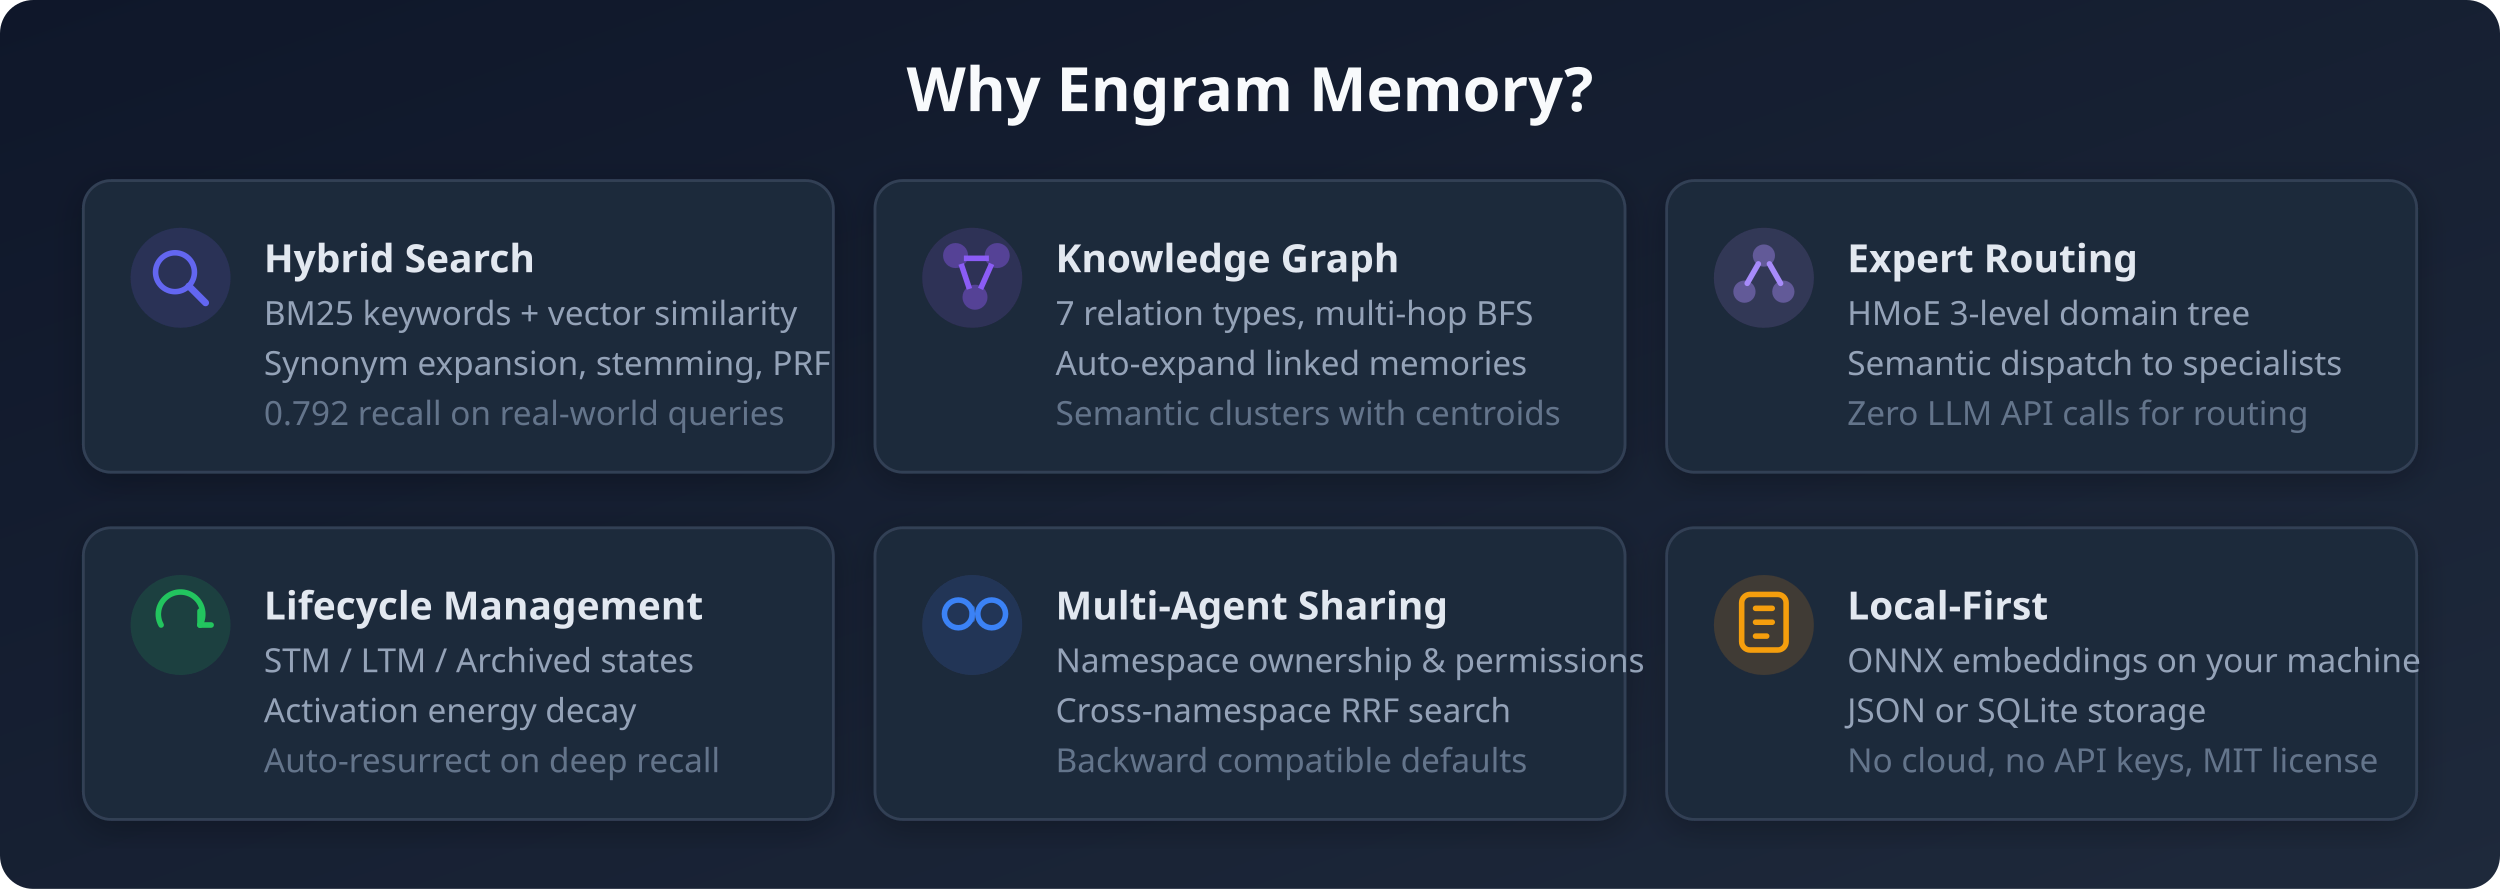
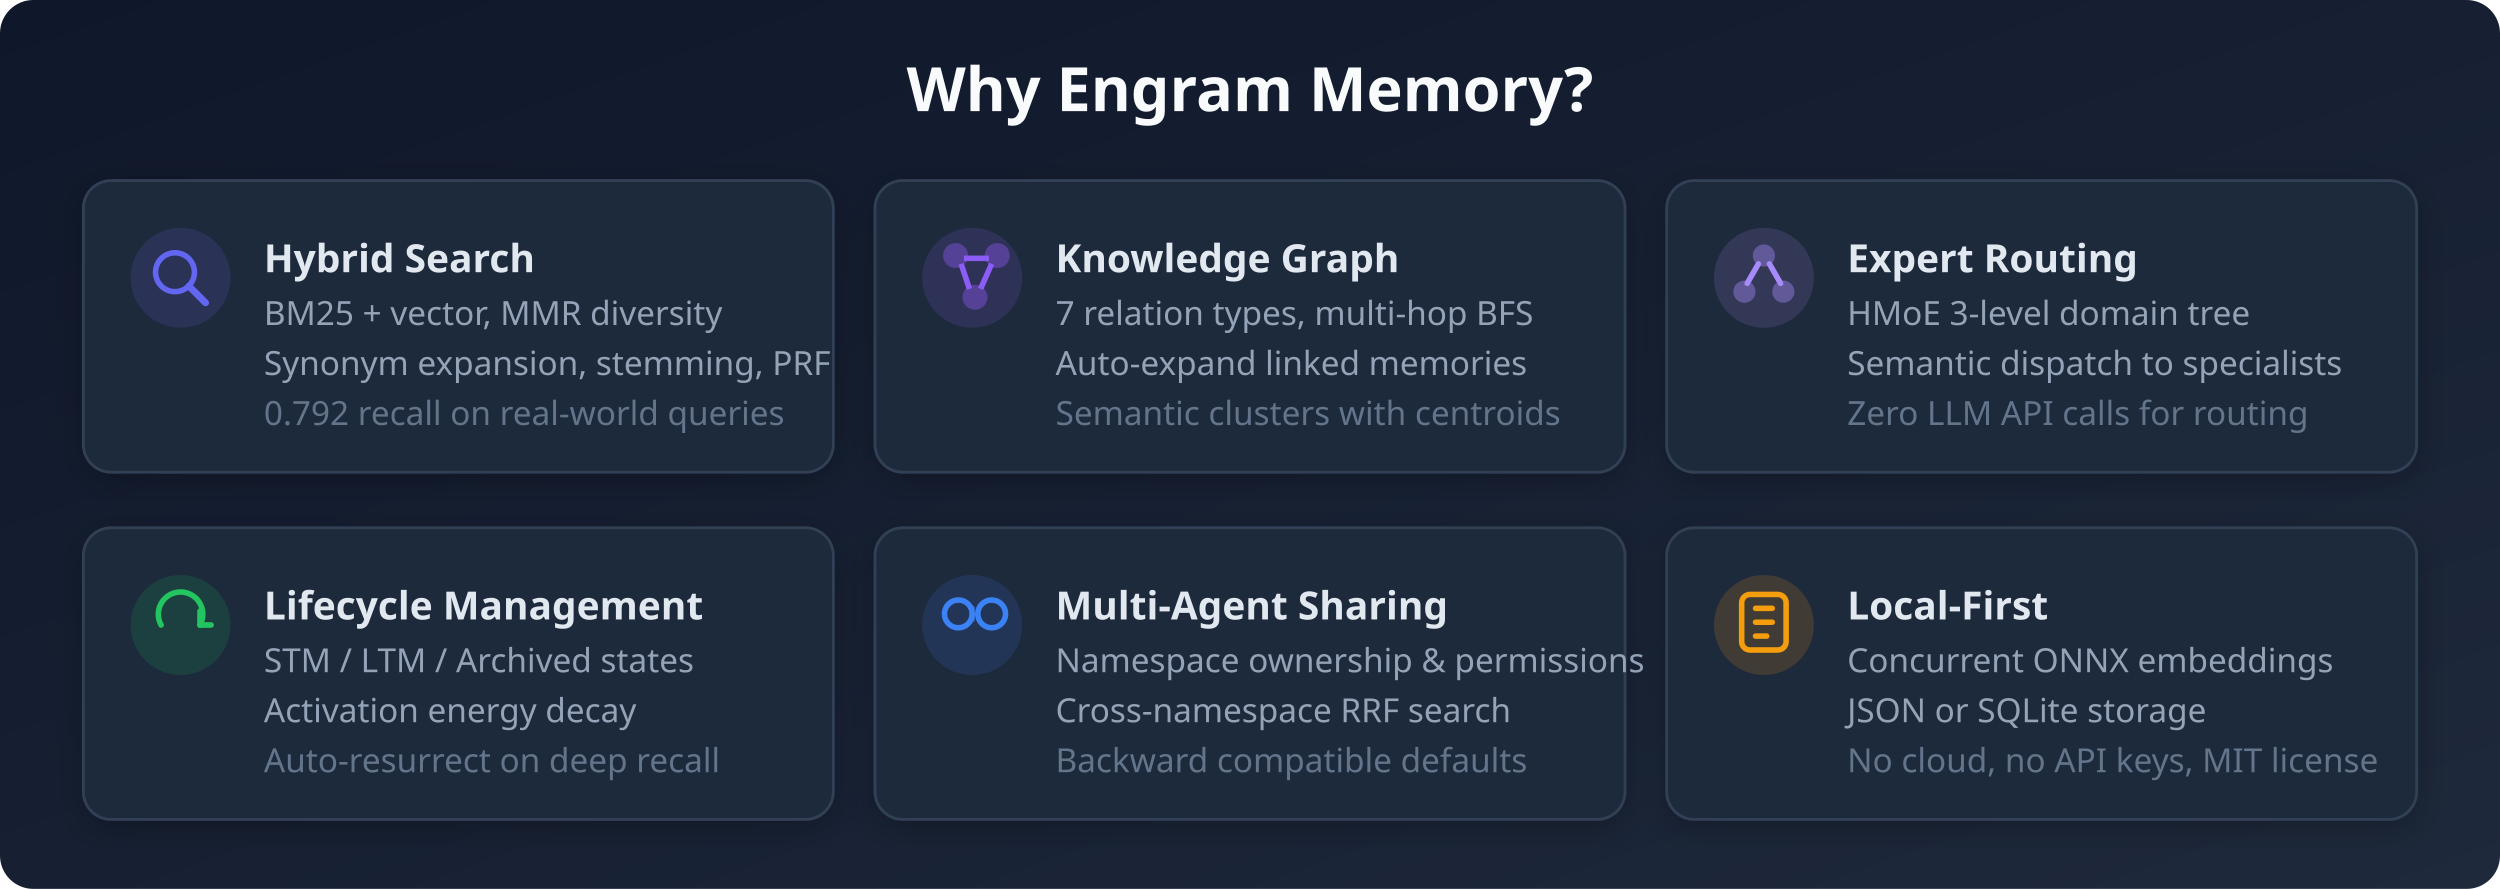
<svg xmlns="http://www.w3.org/2000/svg" viewBox="0 0 900 320">
  <defs>
    <linearGradient id="bg3" x1="0%" y1="0%" x2="100%" y2="100%">
      <stop offset="0%" style="stop-color:#0f172a" />
      <stop offset="100%" style="stop-color:#1e293b" />
    </linearGradient>
    <filter id="sh2">
      <feDropShadow dx="0" dy="3" stdDeviation="6" flood-color="#000" flood-opacity="0.25" />
    </filter>
  </defs>
  <rect width="900" height="320" rx="12" fill="url(#bg3)" />
  <text x="450" y="40" text-anchor="middle" font-family="system-ui, sans-serif" font-size="22" font-weight="700" fill="#f8fafc">Why Engram Memory?</text>
  <g transform="translate(30, 65)" filter="url(#sh2)">
    <rect width="270" height="105" rx="10" fill="#1e293b" stroke="#334155" stroke-width="1" />
    <circle cx="35" cy="35" r="18" fill="#6366f1" opacity="0.15" />
    <g transform="translate(24, 24)" stroke="#6366f1" stroke-width="2" fill="none" stroke-linecap="round">
      <circle cx="9" cy="9" r="7" />
      <line x1="14" y1="14" x2="20" y2="20" stroke-width="2.5" />
    </g>
    <text x="65" y="33" font-family="system-ui, sans-serif" font-size="14" font-weight="600" fill="#e2e8f0">Hybrid Search</text>
-     <text x="65" y="52" font-family="system-ui, sans-serif" font-size="12" fill="#94a3b8">BM25 keywords + vector similarity</text>
+     <text x="65" y="52" font-family="system-ui, sans-serif" font-size="12" fill="#94a3b8">BM25 + vector, MMR diversity</text>
    <text x="65" y="70" font-family="system-ui, sans-serif" font-size="12" fill="#94a3b8">Synonym expansion, stemming, PRF</text>
    <text x="65" y="88" font-family="system-ui, sans-serif" font-size="12" fill="#64748b">0.792 recall on real-world queries</text>
  </g>
  <g transform="translate(315, 65)" filter="url(#sh2)">
    <rect width="270" height="105" rx="10" fill="#1e293b" stroke="#334155" stroke-width="1" />
    <circle cx="35" cy="35" r="18" fill="#8b5cf6" opacity="0.15" />
    <g transform="translate(24, 22)" stroke="#8b5cf6" stroke-width="2" fill="none">
      <circle cx="5" cy="5" r="3.5" fill="#8b5cf6" opacity="0.4" />
      <circle cx="20" cy="5" r="3.5" fill="#8b5cf6" opacity="0.4" />
      <circle cx="12" cy="20" r="3.5" fill="#8b5cf6" opacity="0.4" />
      <line x1="8" y1="6" x2="17" y2="6" />
      <line x1="7" y1="8" x2="10" y2="17" />
      <line x1="18" y1="8" x2="14" y2="17" />
    </g>
    <text x="65" y="33" font-family="system-ui, sans-serif" font-size="14" font-weight="600" fill="#e2e8f0">Knowledge Graph</text>
    <text x="65" y="52" font-family="system-ui, sans-serif" font-size="12" fill="#94a3b8">7 relation types, multi-hop BFS</text>
    <text x="65" y="70" font-family="system-ui, sans-serif" font-size="12" fill="#94a3b8">Auto-expand linked memories</text>
    <text x="65" y="88" font-family="system-ui, sans-serif" font-size="12" fill="#64748b">Semantic clusters with centroids</text>
  </g>
  <g transform="translate(600, 65)" filter="url(#sh2)">
    <rect width="270" height="105" rx="10" fill="#1e293b" stroke="#334155" stroke-width="1" />
    <circle cx="35" cy="35" r="18" fill="#a78bfa" opacity="0.15" />
    <g transform="translate(24, 24)" stroke="#a78bfa" stroke-width="2" fill="none" stroke-linecap="round">
      <circle cx="11" cy="3" r="3" fill="#a78bfa" opacity="0.4" />
      <circle cx="4" cy="16" r="3" fill="#a78bfa" opacity="0.4" />
      <circle cx="18" cy="16" r="3" fill="#a78bfa" opacity="0.4" />
      <line x1="9" y1="6" x2="5" y2="13" />
      <line x1="13" y1="6" x2="17" y2="13" />
    </g>
    <text x="65" y="33" font-family="system-ui, sans-serif" font-size="14" font-weight="600" fill="#e2e8f0">Expert Routing</text>
    <text x="65" y="52" font-family="system-ui, sans-serif" font-size="12" fill="#94a3b8">HMoE 3-level domain tree</text>
    <text x="65" y="70" font-family="system-ui, sans-serif" font-size="12" fill="#94a3b8">Semantic dispatch to specialists</text>
    <text x="65" y="88" font-family="system-ui, sans-serif" font-size="12" fill="#64748b">Zero LLM API calls for routing</text>
  </g>
  <g transform="translate(30, 190)" filter="url(#sh2)">
    <rect width="270" height="105" rx="10" fill="#1e293b" stroke="#334155" stroke-width="1" />
    <circle cx="35" cy="35" r="18" fill="#22c55e" opacity="0.15" />
    <g transform="translate(24, 24)" stroke="#22c55e" stroke-width="2" fill="none" stroke-linecap="round">
      <path d="M4 11 A8 8 0 1 1 18 11" />
      <line x1="18" y1="11" x2="18" y2="6" />
      <line x1="18" y1="11" x2="22" y2="11" />
    </g>
    <text x="65" y="33" font-family="system-ui, sans-serif" font-size="14" font-weight="600" fill="#e2e8f0">Lifecycle Management</text>
    <text x="65" y="52" font-family="system-ui, sans-serif" font-size="12" fill="#94a3b8">STM / LTM / Archived states</text>
    <text x="65" y="70" font-family="system-ui, sans-serif" font-size="12" fill="#94a3b8">Activation energy decay</text>
    <text x="65" y="88" font-family="system-ui, sans-serif" font-size="12" fill="#64748b">Auto-resurrect on deep recall</text>
  </g>
  <g transform="translate(315, 190)" filter="url(#sh2)">
    <rect width="270" height="105" rx="10" fill="#1e293b" stroke="#334155" stroke-width="1" />
    <circle cx="35" cy="35" r="18" fill="#3b82f6" opacity="0.15" />
    <g transform="translate(22, 23)" stroke="#3b82f6" stroke-width="2" fill="none" stroke-linecap="round">
      <circle cx="8" cy="8" r="5" />
      <circle cx="20" cy="8" r="5" />
      <path d="M13 10 L13 6" stroke-dasharray="2,2" opacity="0.6" />
    </g>
    <text x="65" y="33" font-family="system-ui, sans-serif" font-size="14" font-weight="600" fill="#e2e8f0">Multi-Agent Sharing</text>
    <text x="65" y="52" font-family="system-ui, sans-serif" font-size="12" fill="#94a3b8">Namespace ownership &amp; permissions</text>
    <text x="65" y="70" font-family="system-ui, sans-serif" font-size="12" fill="#94a3b8">Cross-namespace RRF search</text>
    <text x="65" y="88" font-family="system-ui, sans-serif" font-size="12" fill="#64748b">Backward compatible defaults</text>
  </g>
  <g transform="translate(600, 190)" filter="url(#sh2)">
    <rect width="270" height="105" rx="10" fill="#1e293b" stroke="#334155" stroke-width="1" />
    <circle cx="35" cy="35" r="18" fill="#f59e0b" opacity="0.15" />
    <g transform="translate(24, 24)" stroke="#f59e0b" stroke-width="2" fill="none" stroke-linecap="round">
      <rect x="3" y="0" width="16" height="20" rx="3" />
      <line x1="8" y1="5" x2="14" y2="5" />
      <line x1="8" y1="10" x2="14" y2="10" />
      <line x1="8" y1="15" x2="12" y2="15" />
    </g>
    <text x="65" y="33" font-family="system-ui, sans-serif" font-size="14" font-weight="600" fill="#e2e8f0">Local-First</text>
-     <text x="65" y="52" font-family="system-ui, sans-serif" font-size="12" fill="#94a3b8">ONNX embeddings on your machine</text>
+     <text x="65" y="52" font-family="system-ui, sans-serif" font-size="12" fill="#94a3b8">Concurrent ONNX embeddings</text>
    <text x="65" y="70" font-family="system-ui, sans-serif" font-size="12" fill="#94a3b8">JSON or SQLite storage</text>
    <text x="65" y="88" font-family="system-ui, sans-serif" font-size="12" fill="#64748b">No cloud, no API keys, MIT license</text>
  </g>
</svg>
